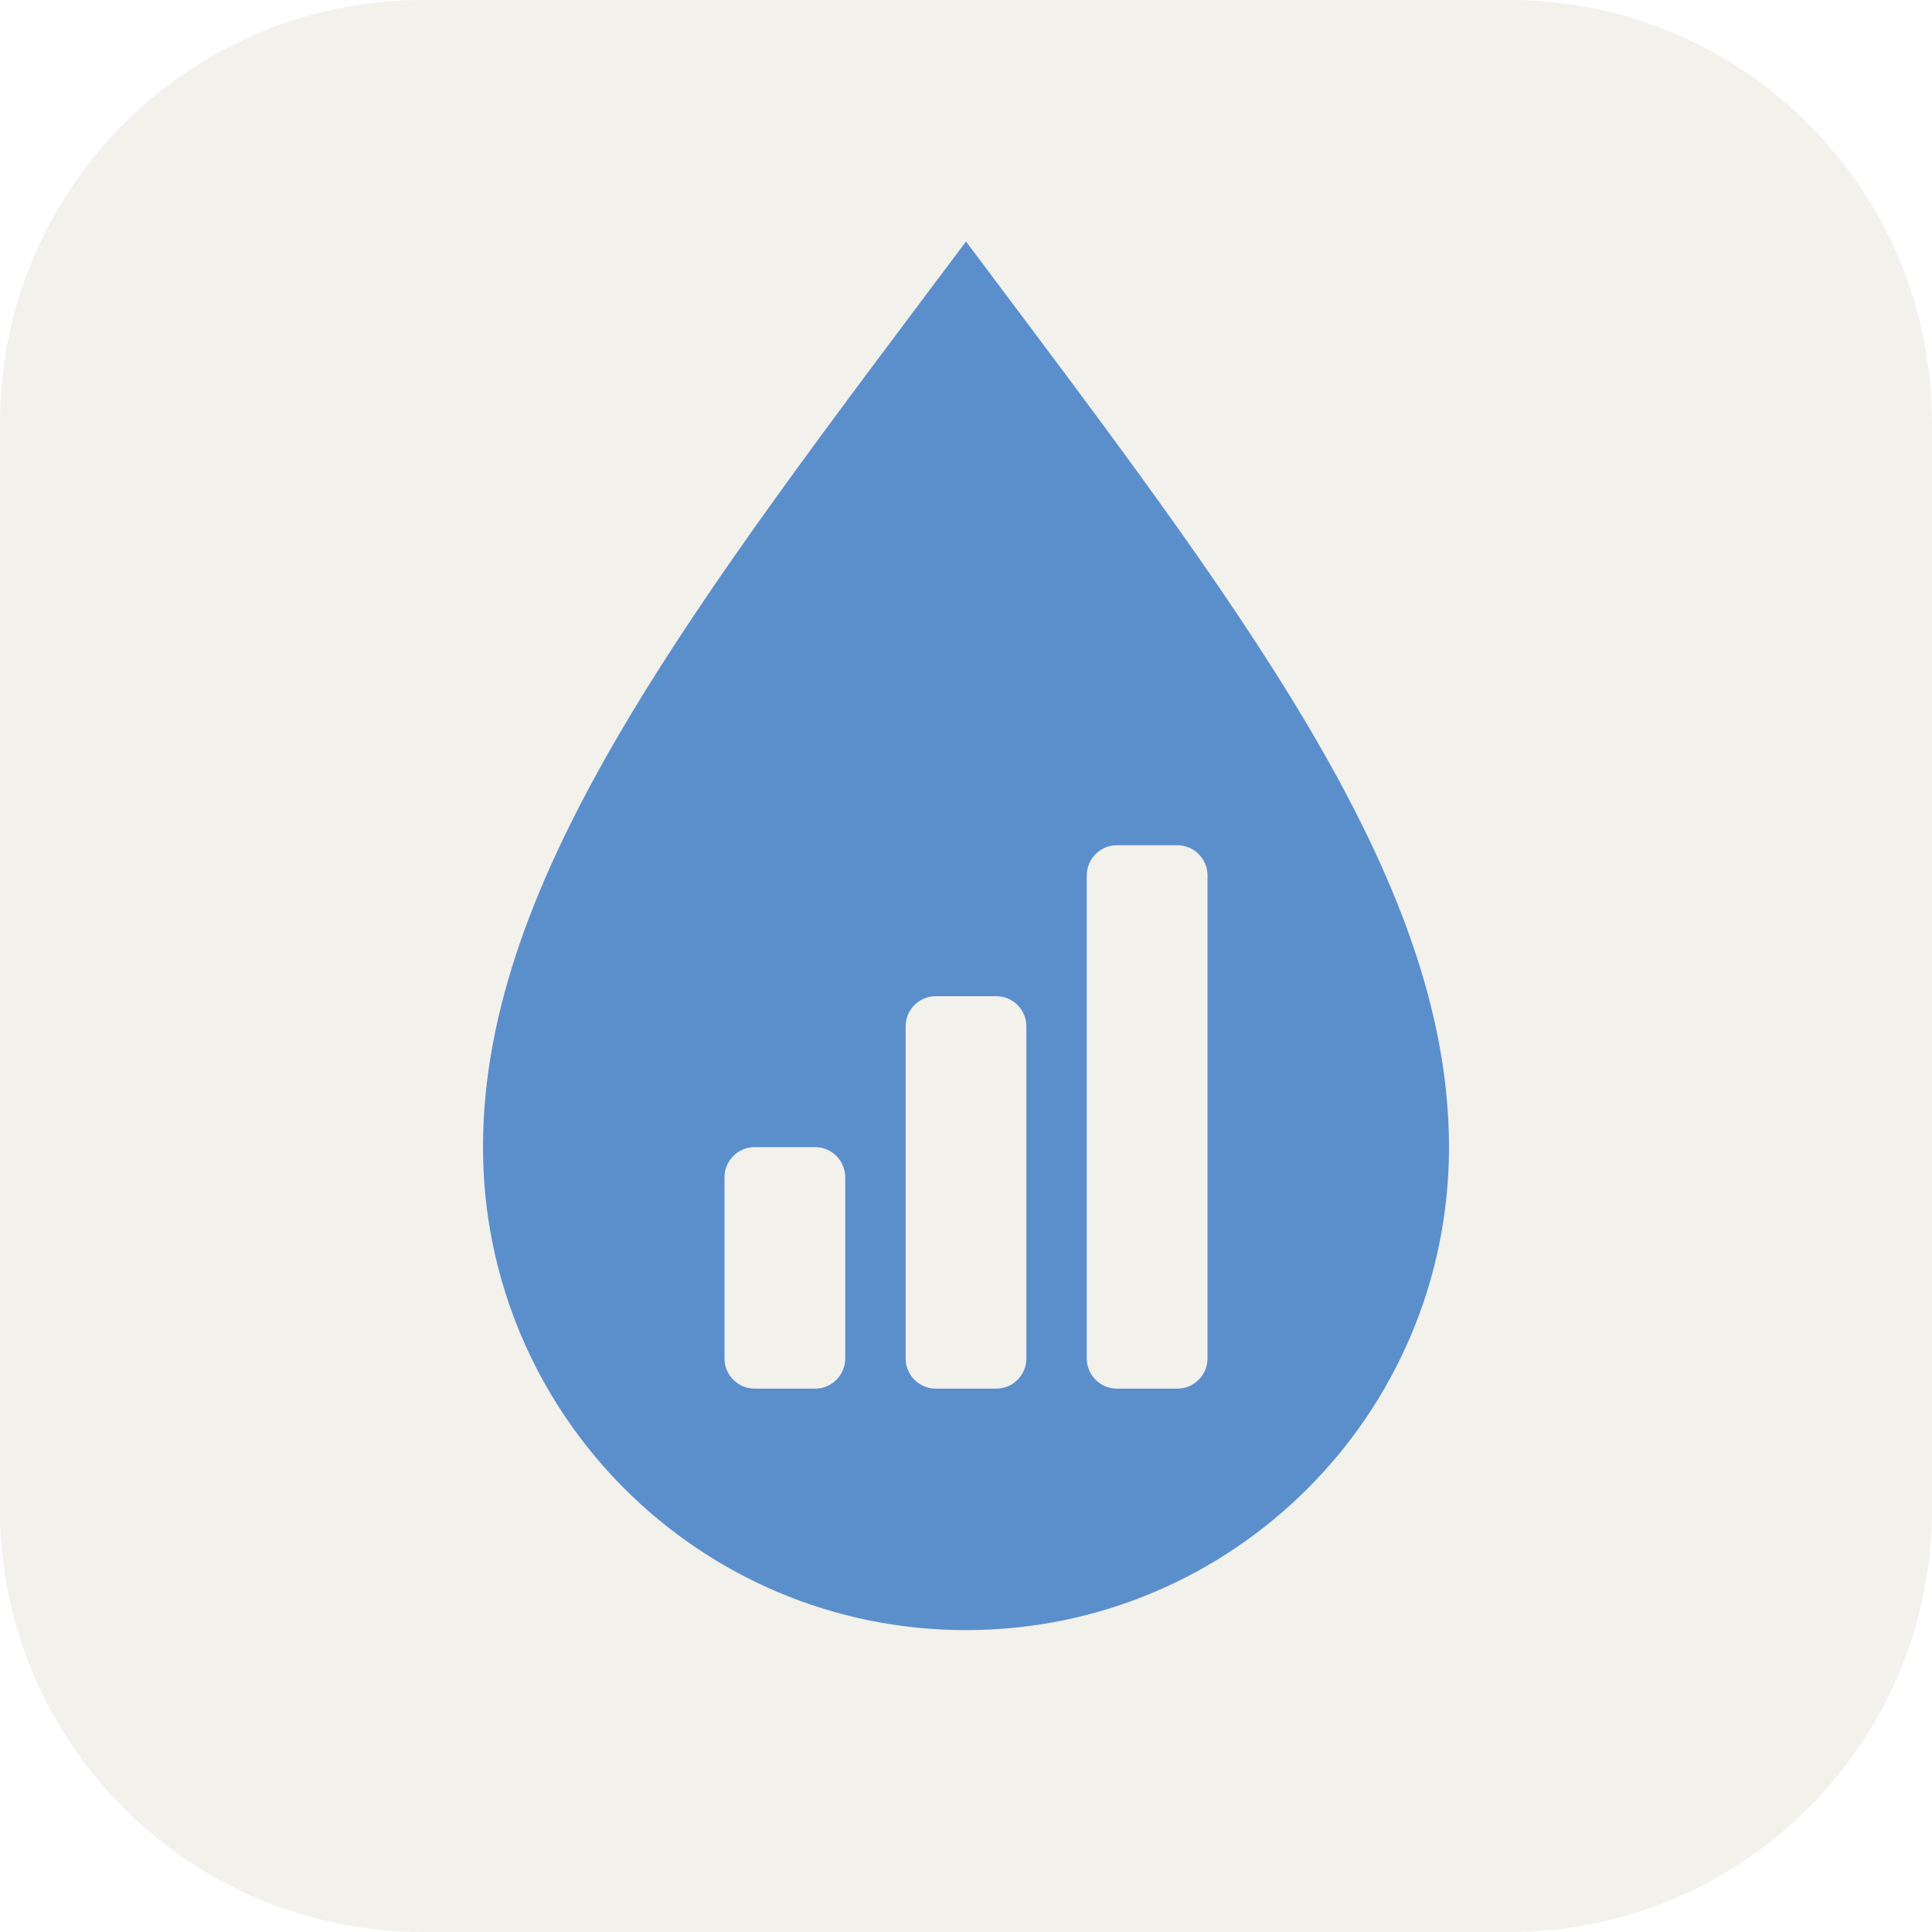
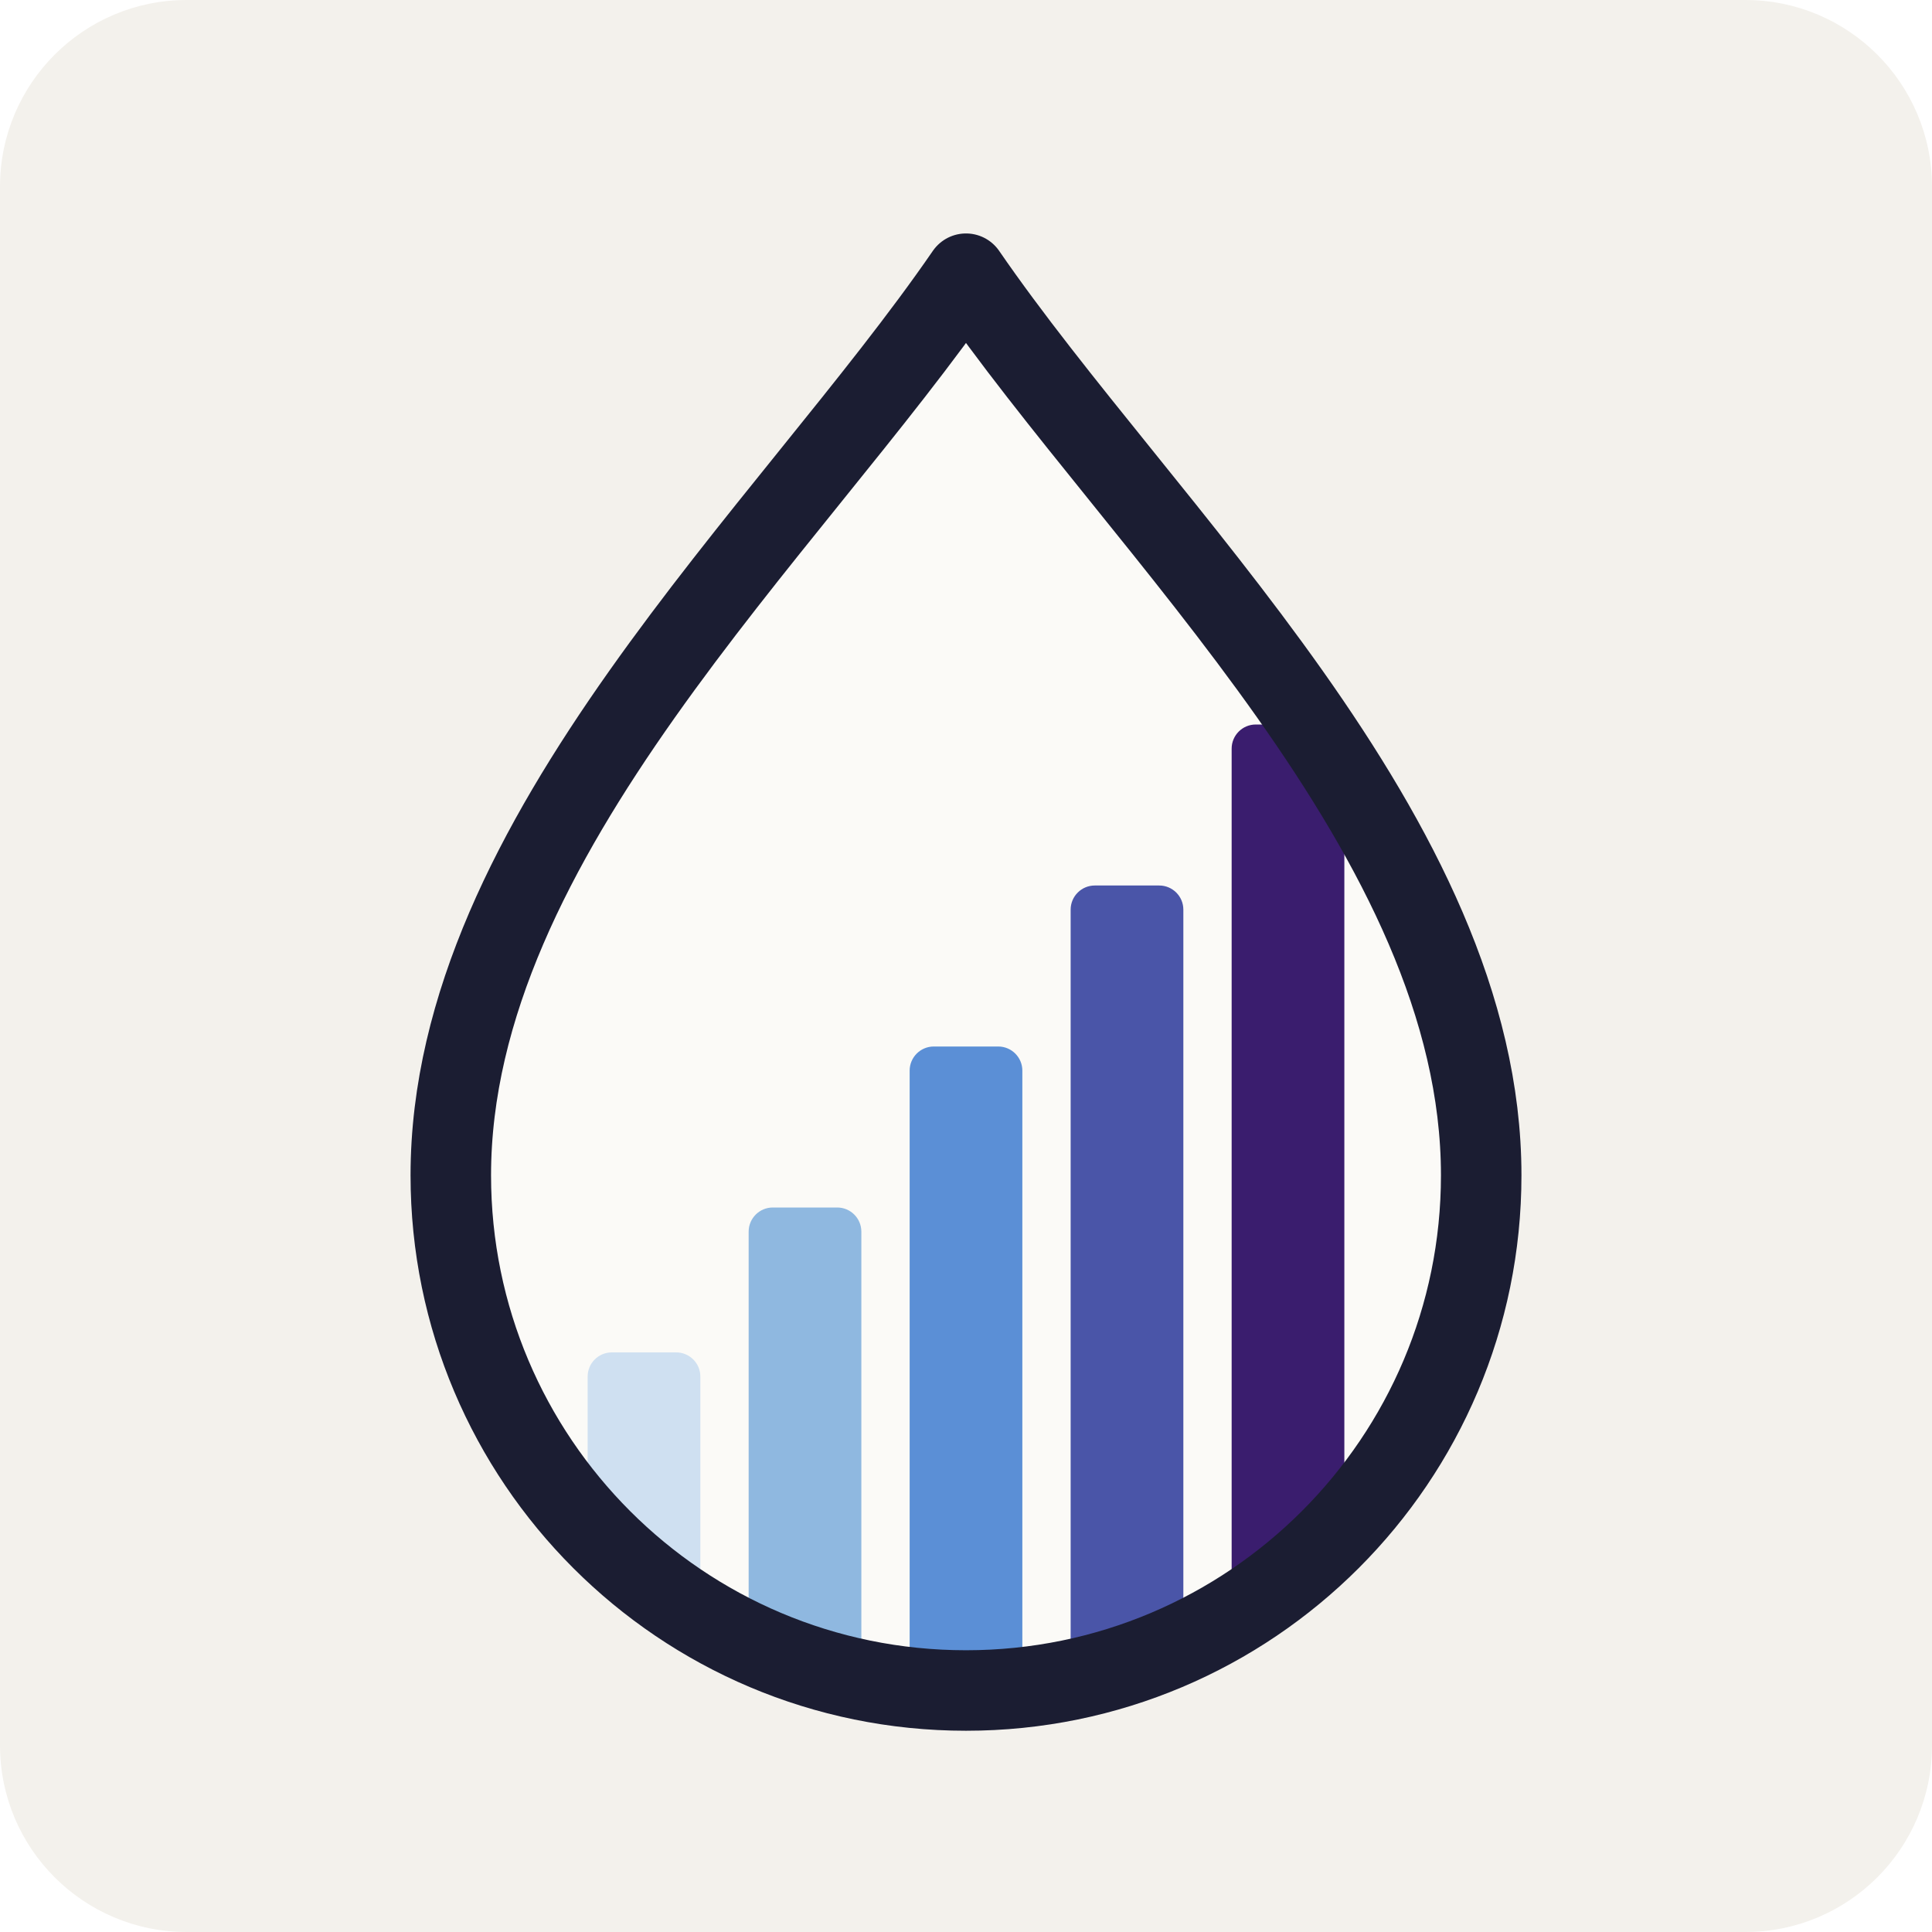
- <svg xmlns="http://www.w3.org/2000/svg" viewBox="0 0 64 64">
-   <rect width="64" height="64" rx="14" fill="#f3f1ec" />
-   <path d="M32 8C23 20 16 29 16 38a16 16 0 0 0 32 0C48 29 41 20 32 8z" fill="#5b8fcc" />
-   <rect x="24" y="38" width="4" height="8" rx="1" fill="#f3f1ec" />
-   <rect x="30" y="33" width="4" height="13" rx="1" fill="#f3f1ec" />
-   <rect x="36" y="28" width="4" height="18" rx="1" fill="#f3f1ec" />
+ <svg xmlns="http://www.w3.org/2000/svg" width="240" height="240" viewBox="0 0 240 240" fill="none" role="img" aria-label="CDC Wastewater">
+   <defs>
+     <clipPath id="drop">
+       <path d="M120 34C98 66 56 104 56 146A64 64 0 0 0 184 146C184 104 142 66 120 34Z" />
+     </clipPath>
+   </defs>
+   <rect width="240" height="240" rx="23.188" fill="#F3F1EC" />
+   <path d="M120 34C98 66 56 104 56 146A64 64 0 0 0 184 146C184 104 142 66 120 34Z" fill="#FBFAF7" />
+   <g clip-path="url(#drop)">
+     <rect x="73" y="168" width="14" height="62" rx="3" fill="#CFE0F1" />
+     <rect x="93" y="150" width="14" height="80" rx="3" fill="#8FB8E0" />
+     <rect x="113" y="130" width="14" height="100" rx="3" fill="#5B8FD6" />
+     <rect x="133" y="110" width="14" height="120" rx="3" fill="#4A55A8" />
+     <rect x="153" y="90" width="14" height="140" rx="3" fill="#3A1D6E" />
+   </g>
+   <path d="M120 34C98 66 56 104 56 146A64 64 0 0 0 184 146C184 104 142 66 120 34Z" stroke="#1B1D32" stroke-width="10" stroke-linejoin="round" />
</svg>
